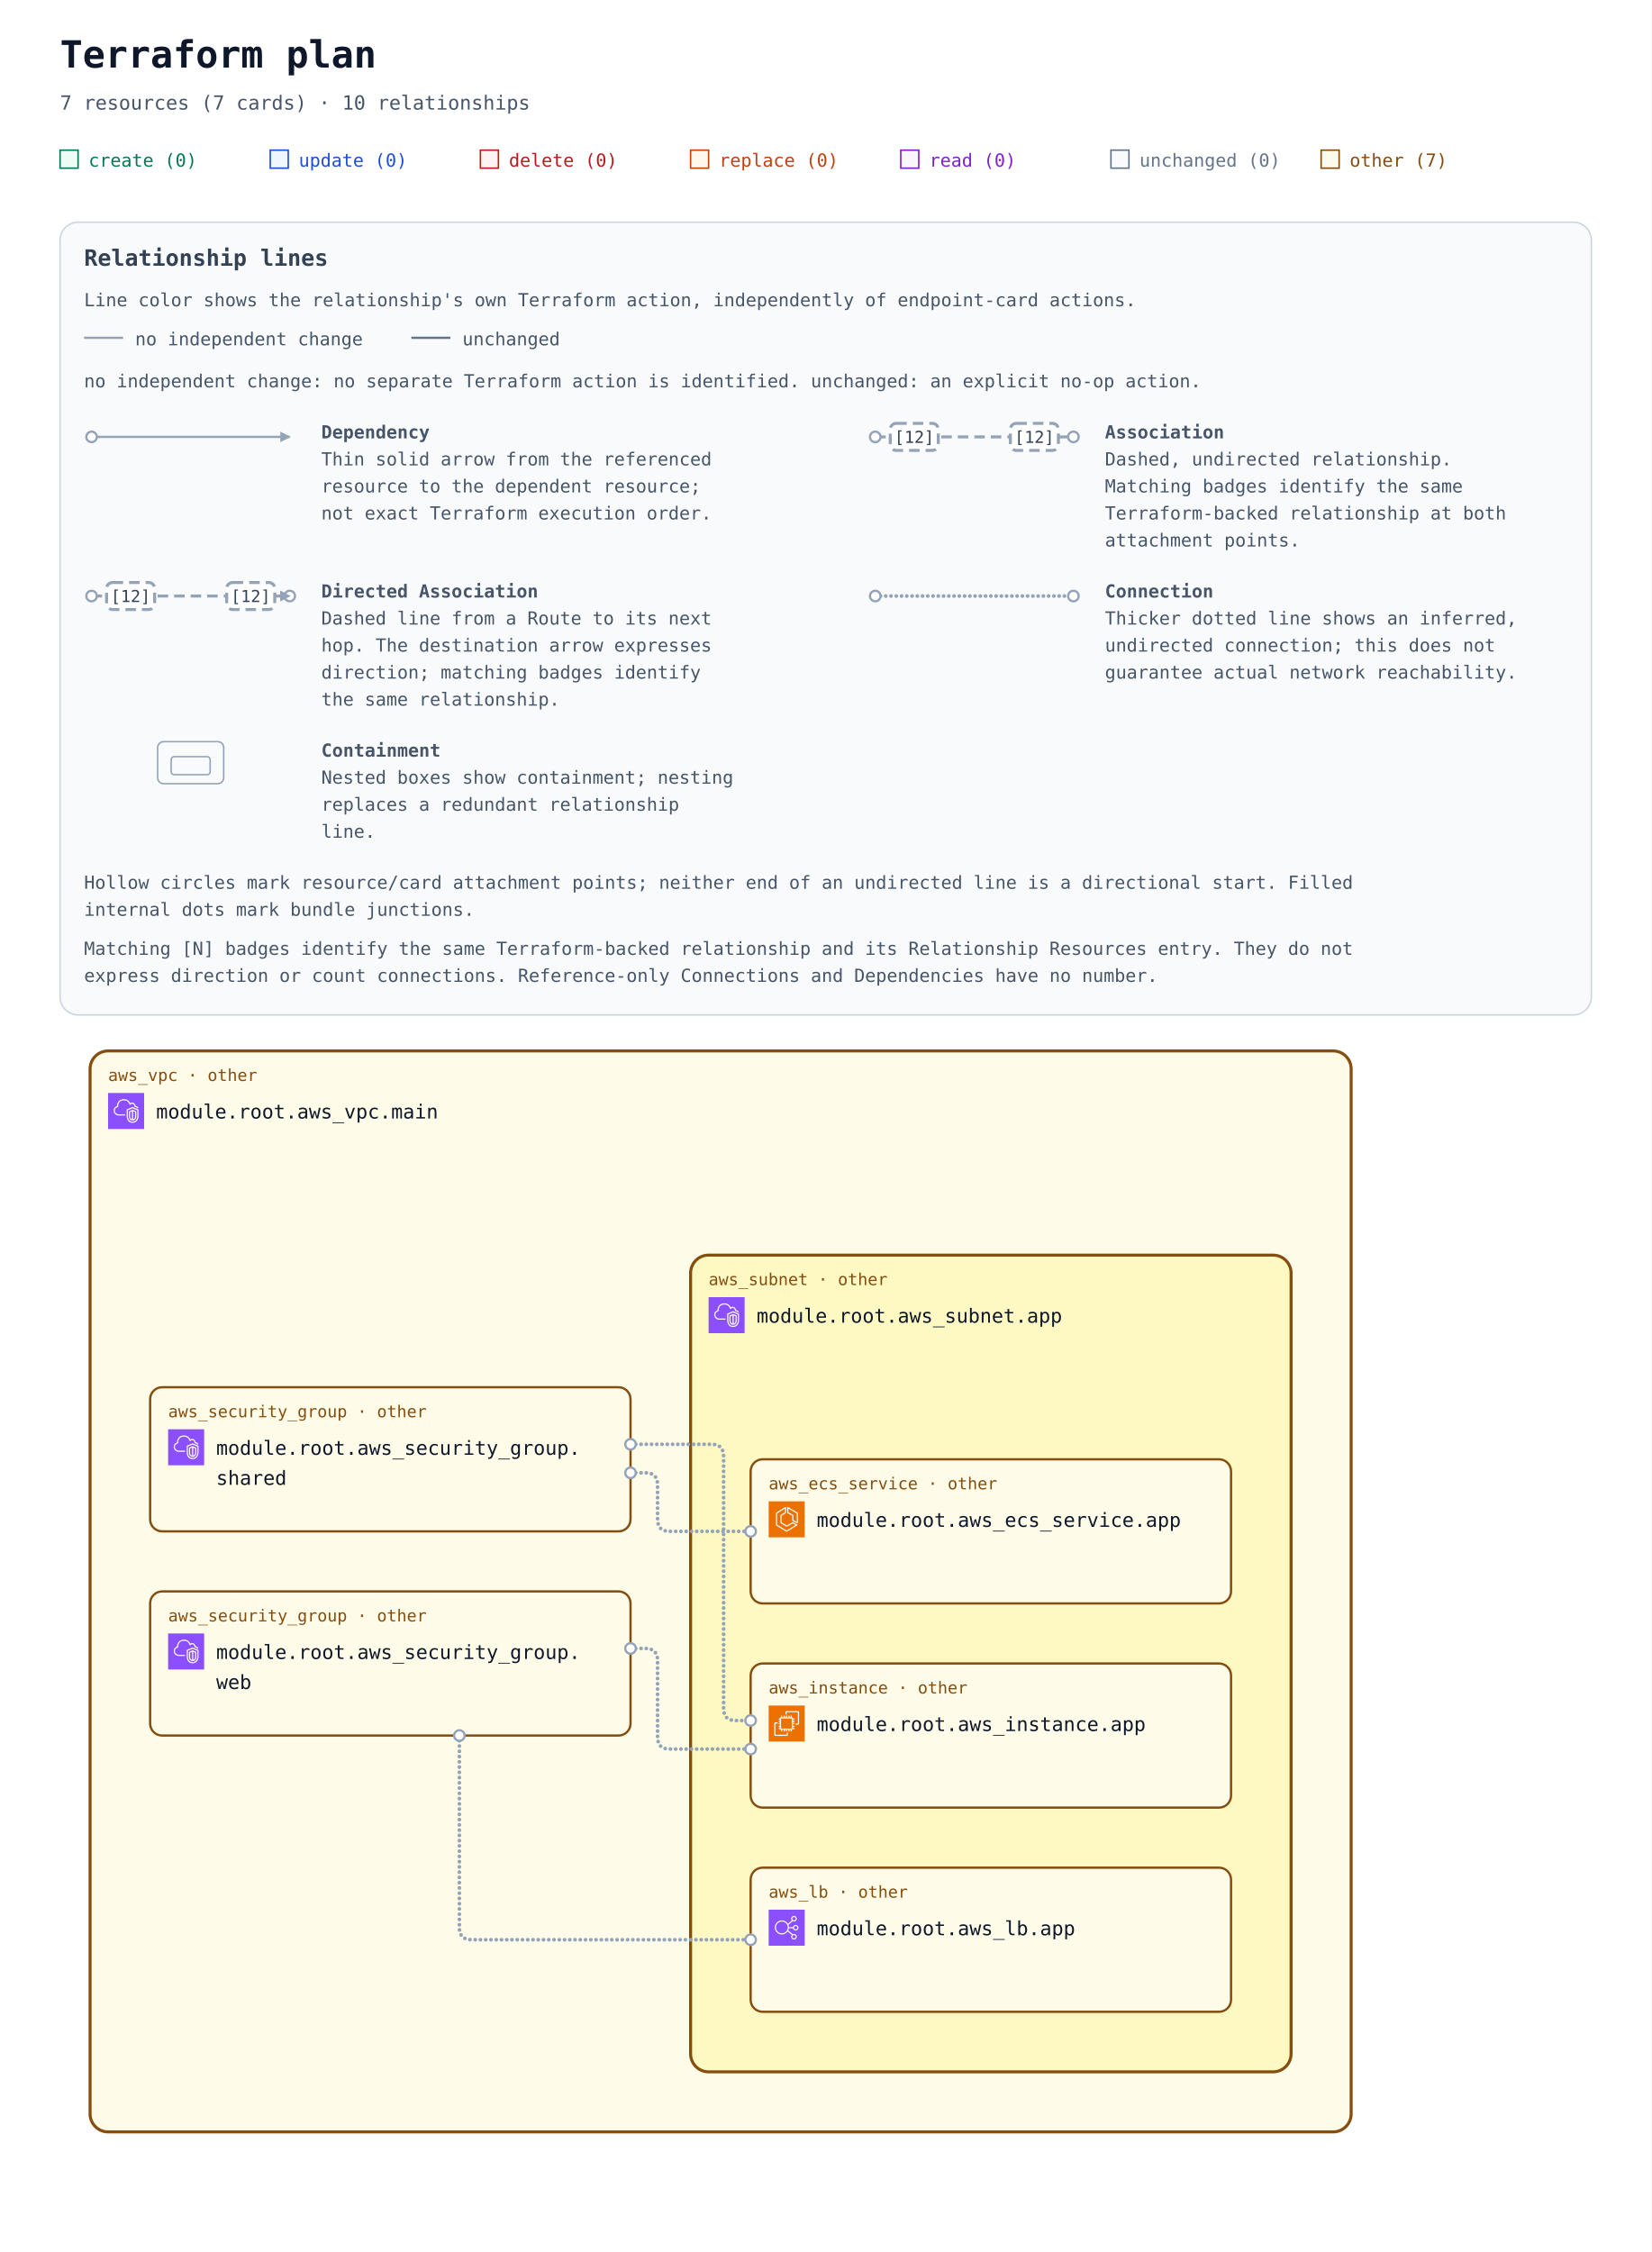
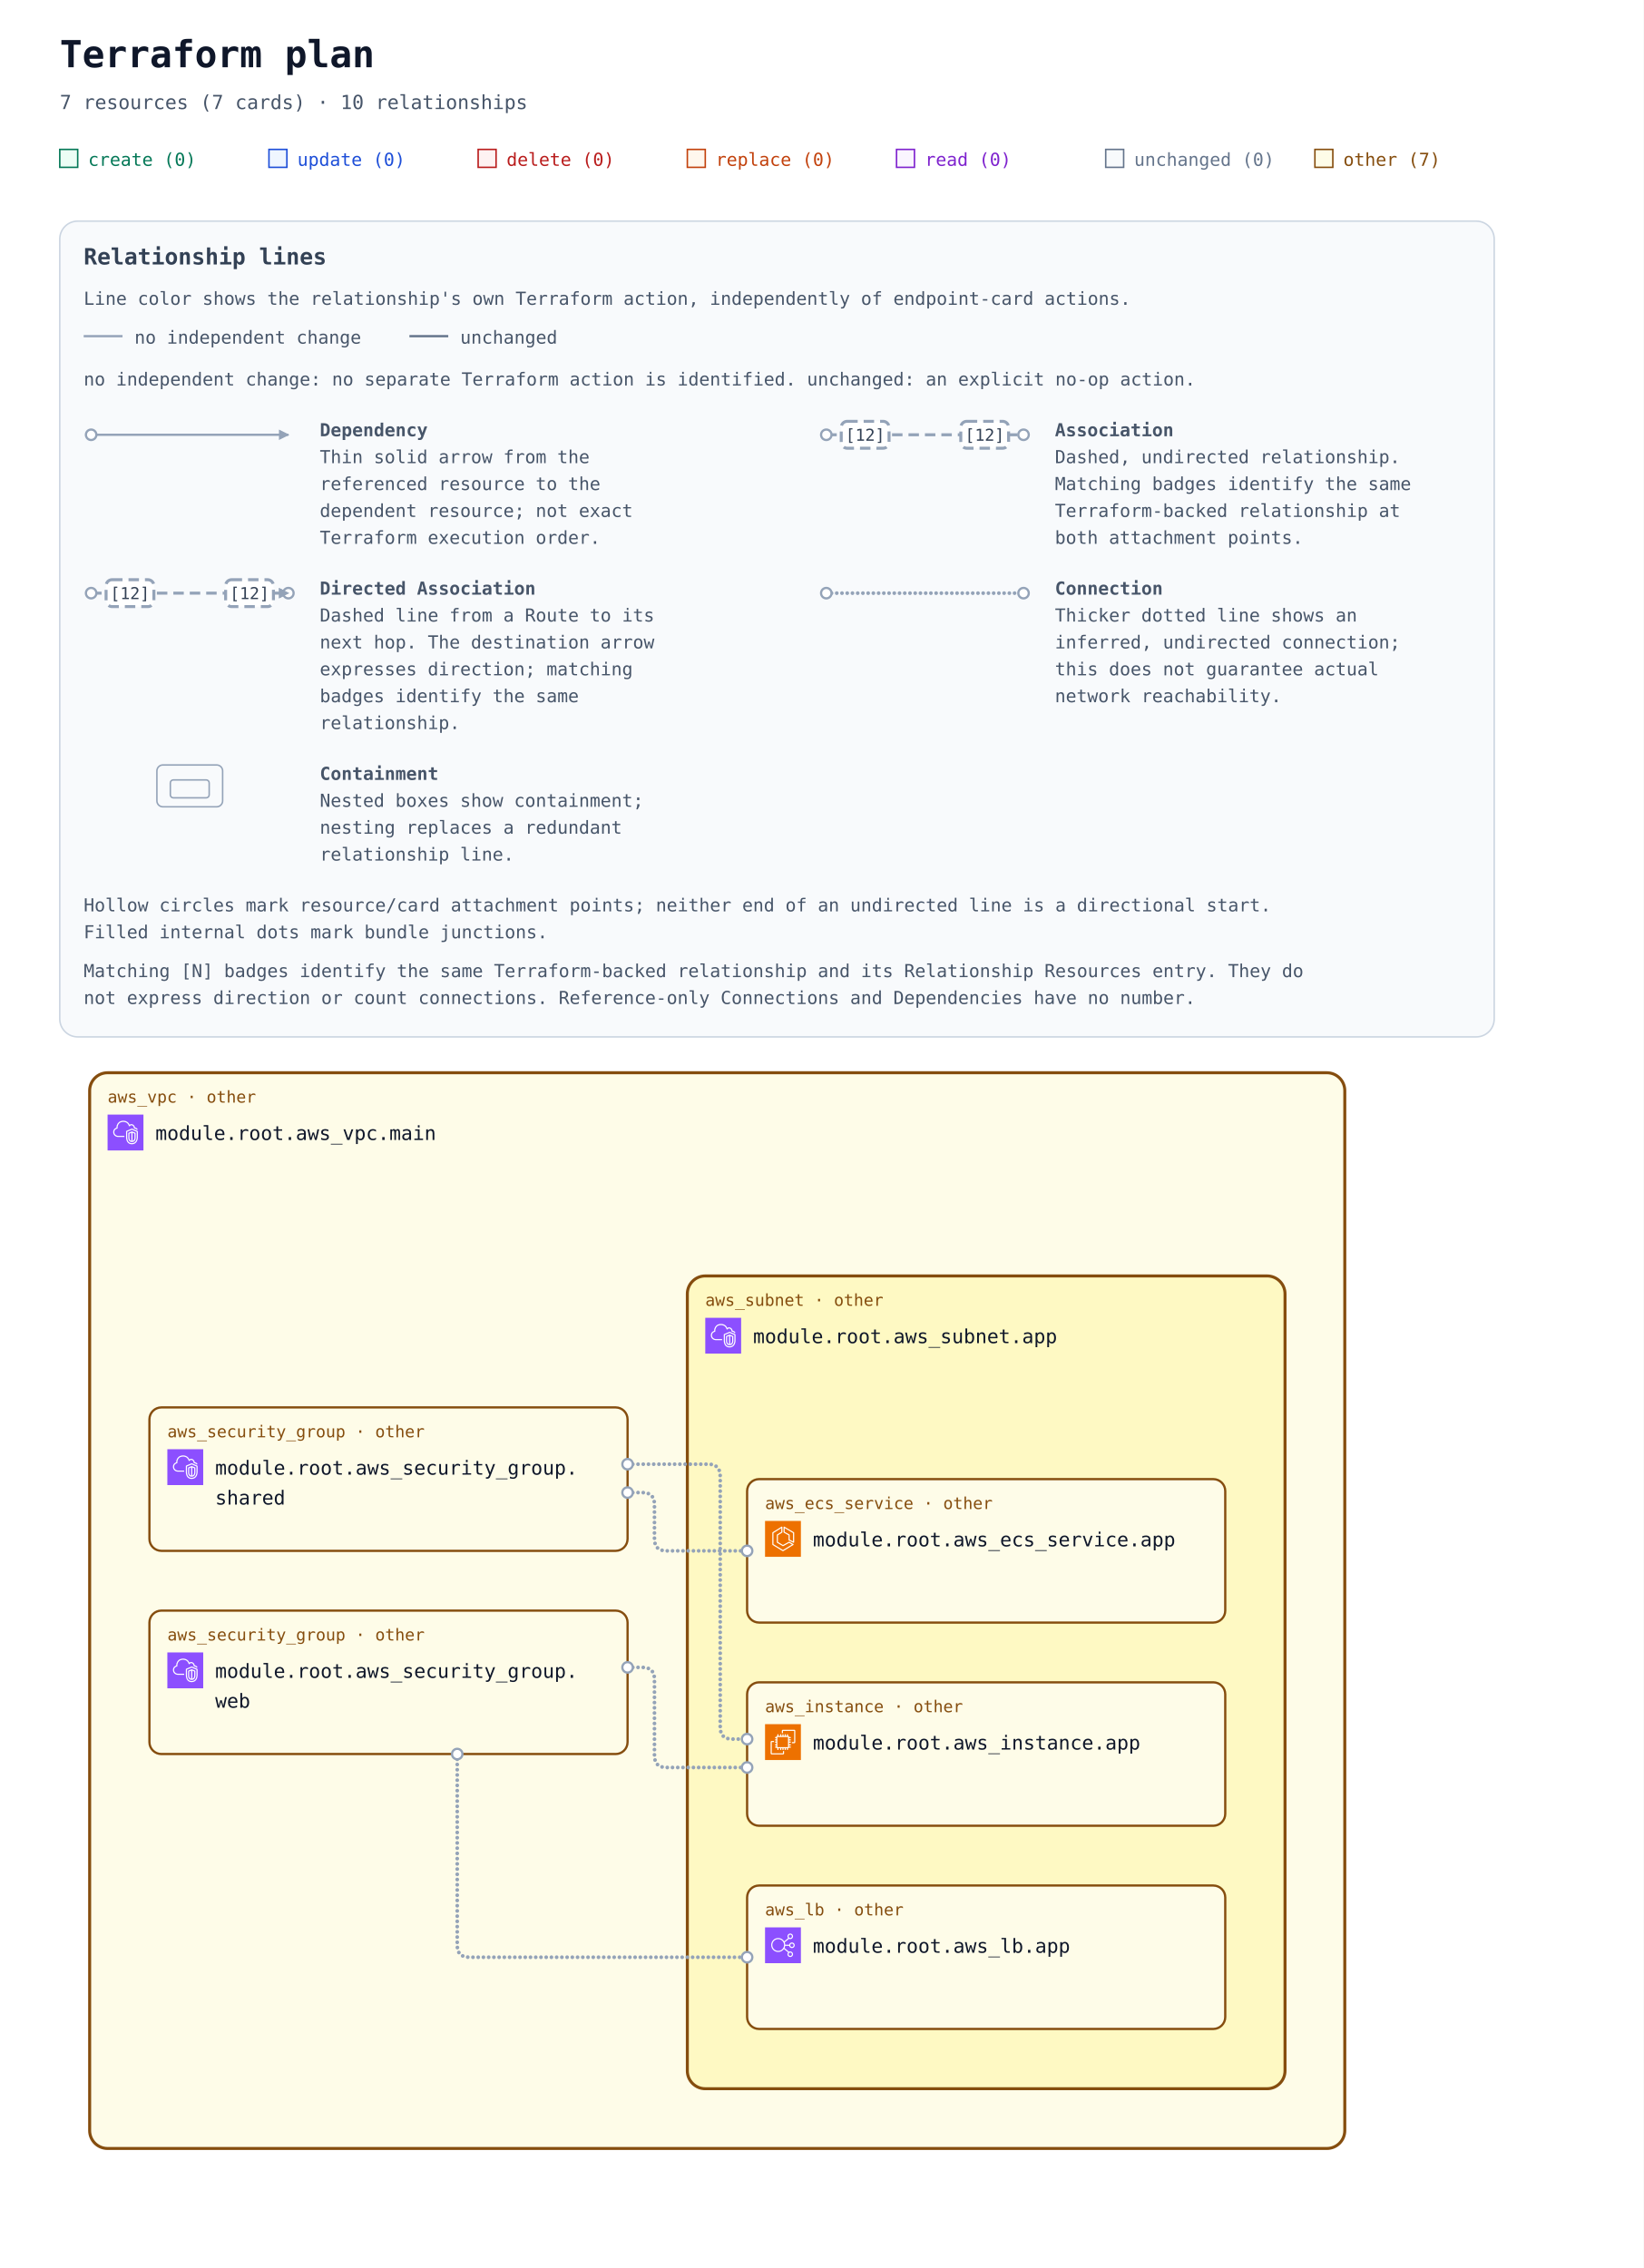
- <svg xmlns="http://www.w3.org/2000/svg" width="1100" height="1500" viewBox="0 0 1100 1500" role="img" aria-labelledby="title description">
+ <svg xmlns="http://www.w3.org/2000/svg" width="1100" height="1518" viewBox="0 0 1100 1518" role="img" aria-labelledby="title description">
  <defs>
    <marker id="arrow" viewBox="0 0 10 10" refX="9" refY="5" markerWidth="7" markerHeight="7" markerUnits="userSpaceOnUse" orient="auto-start-reverse">
      <path d="M 0 0 L 10 5 L 0 10 z" fill="#94a3b8" />
    </marker>
    <symbol id="planorama-icon-aws-ec2" viewBox="0 0 64 64">
      <g>
        <g id="planorama-icon-aws-ec2-local-49636f6e2d4172636869746563747572652f34382f417263685f416d617a6f6e2d4543325f3438" stroke="none" stroke-width="1" fill="none" fill-rule="evenodd">
          <g id="planorama-icon-aws-ec2-local-49636f6e2d4172636869746563747572652d42472f34382f436f6d70757465" fill="#ED7100">
            <rect id="planorama-icon-aws-ec2-local-52656374616e676c65" x="0" y="0" width="64" height="64" />
          </g>
          <path d="M22,41 L41,41 L41,23 L22,23 L22,41 Z M43,23 L46,23 L46,25 L43,25 L43,27 L46,27 L46,29 L43,29 L43,31 L46,31 L46,33 L43,33 L43,36 L46,36 L46,38 L43,38 L43,40 L46,40 L46,42 L42.863,42 C42.608,42.587 42.023,43 41.344,43 L41,43 L41,46 L39,46 L39,43 L37,43 L37,46 L35,46 L35,43 L33,43 L33,46 L31,46 L31,43 L29,43 L29,46 L27,46 L27,43 L24,43 L24,46 L22,46 L22,43 L21.656,43 C20.977,43 20.392,42.587 20.137,42 L18,42 L18,40 L20,40 L20,38 L18,38 L18,36 L20,36 L20,33 L18,33 L18,31 L20,31 L20,29 L18,29 L18,27 L20,27 L20,25 L18,25 L18,23 L20,23 L20,22.656 C20,21.743 20.743,21 21.656,21 L22,21 L22,18 L24,18 L24,21 L27,21 L27,18 L29,18 L29,21 L31,21 L31,18 L33,18 L33,21 L35,21 L35,18 L37,18 L37,21 L39,21 L39,18 L41,18 L41,21 L41.344,21 C42.257,21 43,21.743 43,22.656 L43,23 Z M32,52 L12,52 L12,32 L16,32 L16,30 L11.843,30 C10.826,30 10,30.827 10,31.843 L10,52.157 C10,53.173 10.826,54 11.843,54 L32.157,54 C33.174,54 34,53.173 34,52.157 L34,48 L32,48 L32,52 Z M54,11.843 L54,32.157 C54,33.173 53.174,34 52.157,34 L48,34 L48,32 L52,32 L52,12 L32,12 L32,16 L30,16 L30,11.843 C30,10.827 30.826,10 31.843,10 L52.157,10 C53.174,10 54,10.827 54,11.843 L54,11.843 Z" id="planorama-icon-aws-ec2-local-416d617a6f6e2d4543325f49636f6e5f34385f5371756964" fill="#FFFFFF" />
        </g>
      </g>
    </symbol>
    <symbol id="planorama-icon-aws-ecs" viewBox="0 0 64 64">
      <g>
        <g id="planorama-icon-aws-ecs-local-49636f6e2d4172636869746563747572652f34382f417263685f416d617a6f6e2d456c61737469632d436f6e7461696e65722d536572766963655f3438" stroke="none" stroke-width="1" fill="none" fill-rule="evenodd">
          <g id="planorama-icon-aws-ecs-local-49636f6e2d4172636869746563747572652d42472f34382f436f6d70757465" fill="#ED7100">
            <rect id="planorama-icon-aws-ecs-local-52656374616e676c65" x="0" y="0" width="64" height="64" />
          </g>
          <path d="M50,36.382 L44,33.382 L44,25 C44,24.637 43.803,24.302 43.485,24.126 L35,19.412 L35,12.75 L50,21.572 L50,36.382 Z M51.507,20.138 L34.507,10.139 C34.199,9.958 33.815,9.955 33.504,10.133 C33.192,10.311 33,10.642 33,11.001 L33,20 C33,20.363 33.197,20.698 33.515,20.874 L42,25.588 L42,34 C42,34.379 42.214,34.725 42.553,34.895 L50.553,38.895 C50.694,38.965 50.847,39 51,39 C51.183,39 51.365,38.95 51.525,38.851 C51.82,38.668 52,38.347 52,38 L52,21 C52,20.646 51.812,20.318 51.507,20.138 L51.507,20.138 Z M32,51.828 L15,41.439 L15,21.554 L29,12.805 L29,19.446 L21.47,24.152 C21.178,24.335 21,24.655 21,25 L21,38 C21,38.351 21.185,38.677 21.485,38.857 L31.485,44.857 C31.789,45.04 32.167,45.048 32.479,44.878 L42.988,39.146 L48.035,42.029 L32,51.828 Z M50.496,41.132 L43.496,37.132 C43.194,36.959 42.825,36.956 42.521,37.122 L32.023,42.848 L23,37.434 L23,25.554 L30.53,20.848 C30.822,20.665 31,20.345 31,20 L31,11.001 C31,10.637 30.803,10.303 30.484,10.126 C30.168,9.949 29.778,9.96 29.47,10.153 L13.47,20.152 C13.178,20.335 13,20.655 13,21 L13,42 C13,42.348 13.182,42.671 13.479,42.854 L31.479,53.854 C31.639,53.951 31.819,54 32,54 C32.181,54 32.361,53.951 32.521,53.854 L50.521,42.854 C50.823,42.669 51.005,42.339 51,41.985 C50.995,41.632 50.803,41.307 50.496,41.132 L50.496,41.132 Z" id="planorama-icon-aws-ecs-local-416d617a6f6e2d456c61737469632d436f6e7461696e65722d536572766963655f49636f6e5f34385f5371756964" fill="#FFFFFF" />
        </g>
      </g>
    </symbol>
    <symbol id="planorama-icon-aws-elb" viewBox="0 0 64 64">
      <g>
        <g id="planorama-icon-aws-elb-local-49636f6e2d4172636869746563747572652f34382f417263685f456c61737469632d4c6f61642d42616c616e63696e675f3438" stroke="none" stroke-width="1" fill="none" fill-rule="evenodd">
          <g id="planorama-icon-aws-elb-local-49636f6e2d4172636869746563747572652d42472f34382f4e6574776f726b696e672d436f6e74656e742d44656c6976657279" fill="#8C4FFF">
            <rect id="planorama-icon-aws-elb-local-52656374616e676c65" x="0" y="0" width="64" height="64" />
          </g>
          <path d="M23.5,42 C17.71,42 13,37.29 13,31.5 C13,25.71 17.71,21 23.5,21 C29.29,21 34,25.71 34,31.5 C34,37.29 29.29,42 23.5,42 M48,48 C48,49.654 46.654,51 45,51 C43.346,51 42,49.654 42,48 C42,46.346 43.346,45 45,45 C46.654,45 48,46.346 48,48 M45,13 C46.654,13 48,14.346 48,16 C48,17.654 46.654,19 45,19 C43.346,19 42,17.654 42,16 C42,14.346 43.346,13 45,13 M48,29 C49.654,29 51,30.346 51,32 C51,33.654 49.654,35 48,35 C46.346,35 45,33.654 45,32 C45,30.346 46.346,29 48,29 M35.901,33 L43.102,33 C43.565,35.279 45.586,37 48,37 C50.757,37 53,34.757 53,32 C53,29.243 50.757,27 48,27 C45.586,27 43.565,28.721 43.102,31 L35.975,31 C35.916,29.541 35.614,28.146 35.096,26.856 L42.799,20.467 C43.466,20.797 44.206,21 45,21 C47.757,21 50,18.757 50,16 C50,13.243 47.757,11 45,11 C42.243,11 40,13.243 40,16 C40,17.224 40.459,18.331 41.191,19.201 L34.172,25.024 C31.977,21.42 28.021,19 23.5,19 C16.607,19 11,24.607 11,31.5 C11,38.393 16.607,44 23.5,44 C27.743,44 31.493,41.871 33.754,38.629 L41.191,44.799 C40.459,45.669 40,46.776 40,48 C40,50.757 42.243,53 45,53 C47.757,53 50,50.757 50,48 C50,45.243 47.757,43 45,43 C44.206,43 43.466,43.203 42.799,43.533 L34.77,36.873 C35.344,35.673 35.736,34.373 35.901,33" id="planorama-icon-aws-elb-local-456c61737469632d4c6f61642d42616c616e63696e675f49636f6e5f34385f5371756964" fill="#FFFFFF" />
        </g>
      </g>
    </symbol>
    <symbol id="planorama-icon-aws-vpc" viewBox="0 0 64 64">
      <g>
        <g id="planorama-icon-aws-vpc-local-49636f6e2d4172636869746563747572652f34382f417263685f416d617a6f6e2d5669727475616c2d507269766174652d436c6f75645f3438" stroke="none" stroke-width="1" fill="none" fill-rule="evenodd">
          <g id="planorama-icon-aws-vpc-local-49636f6e2d4172636869746563747572652d42472f34382f4e6574776f726b696e672d436f6e74656e742d44656c6976657279" fill="#8C4FFF">
            <rect id="planorama-icon-aws-vpc-local-52656374616e676c65" x="0" y="0" width="64" height="64" />
          </g>
          <path d="M48,33.977 L44.499,32.508 L44.499,46.878 C47.906,46.147 47.998,42.181 48,41.995 L48,33.977 Z M42.499,46.923 L42.499,32.508 L39,33.977 L39,42.004 C39.008,42.466 39.183,46.339 42.499,46.923 L42.499,46.923 Z M43.112,30.082 C43.358,29.977 43.638,29.978 43.886,30.081 L49.387,32.39 C49.759,32.546 50,32.909 50,33.312 L50,42.004 C49.978,44.431 48.562,49.004 43.37,49.004 C38.393,49.004 37.026,44.432 37,42.015 L37,33.312 C37,32.909 37.241,32.546 37.613,32.39 L43.112,30.082 Z M52,30.792 L43.492,27.092 L35,30.668 L35,41.025 C34.999,41.09 34.963,46.009 37.807,48.894 C39.187,50.294 41.059,51.004 43.37,51.004 C51.808,51.004 51.996,41.425 52,41.018 L52,30.792 Z M54,30.136 L54,41.025 C53.973,45.173 51.716,53.004 43.37,53.004 C40.498,53.004 38.145,52.09 36.373,50.288 C32.941,46.797 32.996,41.243 33,41.008 L33,30.004 C33,29.602 33.241,29.238 33.612,29.082 L43.111,25.082 C43.363,24.976 43.647,24.978 43.897,25.087 L53.398,29.219 C53.764,29.378 54,29.738 54,30.136 L54,30.136 Z M19,38.004 L30,38.004 L30,40.004 L19,40.004 C14.216,40.004 10.271,36.483 10.02,31.988 C10.002,31.813 10,31.599 10,31.385 C10,26.086 13.654,24.038 15.919,23.278 C15.902,23.063 15.891,22.843 15.891,22.626 C15.891,18.039 18.658,13.701 22.621,12.079 C27.58,10.049 33.235,10.937 36.695,14.285 C37.718,15.282 38.604,16.596 39.343,18.206 C40.299,17.422 41.392,17.004 42.523,17.004 C45.234,17.004 48.281,19.296 48.9,23.062 C51.069,23.344 52.936,24.639 53.896,26.582 L52.104,27.469 C51.34,25.925 49.806,25.004 48,25.004 C47.471,25.004 47.033,24.591 47.002,24.063 C46.807,20.762 44.275,19.004 42.523,19.004 C41.55,19.004 40.582,19.574 39.797,20.608 C39.575,20.899 39.215,21.048 38.852,20.993 C38.49,20.938 38.187,20.691 38.062,20.348 C37.327,18.346 36.398,16.789 35.302,15.72 C32.406,12.917 27.615,12.196 23.379,13.93 C19.775,15.405 17.891,19.421 17.891,22.626 C17.891,23.026 17.947,23.503 17.993,23.886 C18.053,24.386 17.73,24.853 17.24,24.975 C15.283,25.459 12,26.937 12,31.385 C12,31.535 11.998,31.685 12.013,31.836 C12.209,35.312 15.276,38.004 19,38.004 L19,38.004 Z" id="planorama-icon-aws-vpc-local-416d617a6f6e2d5669727475616c2d507269766174652d436c6f75645f49636f6e5f34385f5371756964" fill="#FFFFFF" />
        </g>
      </g>
    </symbol>
  </defs>
  <rect width="100%" height="100%" fill="#ffffff" />
  <g font-family="ui-monospace, SFMono-Regular, Consolas, monospace">
    <text x="40" y="45" font-size="25" font-weight="700" fill="#0f172a">Terraform plan</text>
    <text x="40" y="73" font-size="13" fill="#475569">7 resources (7 cards) · 10 relationships</text>
    <rect x="40" y="100" width="12" height="12" fill="#ecfdf5" stroke="#047857" />
    <text x="59" y="111" font-size="12" fill="#047857">create (0)</text>
    <rect x="180" y="100" width="12" height="12" fill="#eff6ff" stroke="#1d4ed8" />
    <text x="199" y="111" font-size="12" fill="#1d4ed8">update (0)</text>
    <rect x="320" y="100" width="12" height="12" fill="#fef2f2" stroke="#b91c1c" />
    <text x="339" y="111" font-size="12" fill="#b91c1c">delete (0)</text>
    <rect x="460" y="100" width="12" height="12" fill="#fff7ed" stroke="#c2410c" />
    <text x="479" y="111" font-size="12" fill="#c2410c">replace (0)</text>
    <rect x="600" y="100" width="12" height="12" fill="#faf5ff" stroke="#7e22ce" />
    <text x="619" y="111" font-size="12" fill="#7e22ce">read (0)</text>
    <rect x="740" y="100" width="12" height="12" fill="#f8fafc" stroke="#64748b" />
    <text x="759" y="111" font-size="12" fill="#64748b">unchanged (0)</text>
    <rect x="880" y="100" width="12" height="12" fill="#fefce8" stroke="#854d0e" />
    <text x="899" y="111" font-size="12" fill="#854d0e">other (7)</text>
    <g id="relationship-legend" font-size="12" fill="#475569" transform="translate(40 148)">
-       <rect width="1020" height="528" rx="12" fill="#f8fafc" stroke="#cbd5e1" />
+       <rect width="960" height="546" rx="12" fill="#f8fafc" stroke="#cbd5e1" />
      <text x="16" y="29" font-size="15" font-weight="700" fill="#334155">Relationship lines</text>
      <text x="16" y="56">Line color shows the relationship's own Terraform action, independently of endpoint-card actions.</text>
      <path data-legend-action="none" d="M 16 77 H 42" fill="none" stroke="#94a3b8" stroke-width="1.5" />
      <text x="50" y="82">no independent change</text>
      <path data-legend-action="unchanged" d="M 234 77 H 260" fill="none" stroke="#64748b" stroke-width="1.5" />
      <text x="268" y="82">unchanged</text>
      <text x="16" y="110">no independent change: no separate Terraform action is identified. unchanged: an explicit no-op action.</text>
      <g data-legend-entry="dependency" transform="translate(0 132)">
        <g data-legend-sample="dependency">
          <path data-legend-kind="dependency" data-directionality="directed" d="M 21 11 H 153" fill="none" stroke="#94a3b8" stroke-width="1.5" marker-end="url(#arrow)" />
          <circle data-legend-endpoint="source" cx="21" cy="11" r="3.5" fill="#ffffff" stroke="#94a3b8" stroke-width="1.5" />
        </g>
        <text x="174" y="12" font-weight="700">Dependency</text>
-         <text x="174" y="30">Thin solid arrow from the referenced</text>
-         <text x="174" y="48">resource to the dependent resource;</text>
-         <text x="174" y="66">not exact Terraform execution order.</text>
-       </g>
-       <g data-legend-entry="association" transform="translate(522 132)">
+         <text x="174" y="30">Thin solid arrow from the</text>
+         <text x="174" y="48">referenced resource to the</text>
+         <text x="174" y="66">dependent resource; not exact</text>
+         <text x="174" y="84">Terraform execution order.</text>
+       </g>
+       <g data-legend-entry="association" transform="translate(492 132)">
        <g data-legend-sample="association">
          <path data-legend-kind="association" data-directionality="undirected" d="M 21 11 H 153" fill="none" stroke="#94a3b8" stroke-width="2" stroke-dasharray="7 4" />
          <circle data-legend-endpoint="source" cx="21" cy="11" r="3.5" fill="#ffffff" stroke="#94a3b8" stroke-width="1.5" />
          <circle data-legend-endpoint="target" cx="153" cy="11" r="3.5" fill="#ffffff" stroke="#94a3b8" stroke-width="1.5" />
          <g data-legend-badge="source">
            <rect x="31" y="2" width="32" height="18" rx="4" fill="#ffffff" stroke="#94a3b8" stroke-width="2" stroke-dasharray="7 4" />
            <text x="47" y="15" text-anchor="middle" font-size="11" fill="#334155">[12]</text>
          </g>
          <g data-legend-badge="target">
            <rect x="111" y="2" width="32" height="18" rx="4" fill="#ffffff" stroke="#94a3b8" stroke-width="2" stroke-dasharray="7 4" />
            <text x="127" y="15" text-anchor="middle" font-size="11" fill="#334155">[12]</text>
          </g>
        </g>
        <text x="174" y="12" font-weight="700">Association</text>
        <text x="174" y="30">Dashed, undirected relationship.</text>
        <text x="174" y="48">Matching badges identify the same</text>
-         <text x="174" y="66">Terraform-backed relationship at both</text>
-         <text x="174" y="84">attachment points.</text>
+         <text x="174" y="66">Terraform-backed relationship at</text>
+         <text x="174" y="84">both attachment points.</text>
      </g>
      <g data-legend-entry="directed-association" transform="translate(0 238)">
        <g data-legend-sample="directed-association">
          <path data-legend-kind="directed-association" data-directionality="directed" d="M 21 11 H 153" fill="none" stroke="#94a3b8" stroke-width="2" stroke-dasharray="7 4" marker-end="url(#arrow)" />
          <circle data-legend-endpoint="source" cx="21" cy="11" r="3.5" fill="#ffffff" stroke="#94a3b8" stroke-width="1.5" />
          <circle data-legend-endpoint="target" cx="153" cy="11" r="3.5" fill="#ffffff" stroke="#94a3b8" stroke-width="1.5" />
          <path data-legend-arrow="true" d="M 146.7 7.5 L 153.7 11 L 146.7 14.5 Z" fill="#94a3b8" />
          <g data-legend-badge="source">
            <rect x="31" y="2" width="32" height="18" rx="4" fill="#ffffff" stroke="#94a3b8" stroke-width="2" stroke-dasharray="7 4" />
            <text x="47" y="15" text-anchor="middle" font-size="11" fill="#334155">[12]</text>
          </g>
          <g data-legend-badge="target">
            <rect x="111" y="2" width="32" height="18" rx="4" fill="#ffffff" stroke="#94a3b8" stroke-width="2" stroke-dasharray="7 4" />
            <text x="127" y="15" text-anchor="middle" font-size="11" fill="#334155">[12]</text>
          </g>
        </g>
        <text x="174" y="12" font-weight="700">Directed Association</text>
-         <text x="174" y="30">Dashed line from a Route to its next</text>
-         <text x="174" y="48">hop. The destination arrow expresses</text>
-         <text x="174" y="66">direction; matching badges identify</text>
-         <text x="174" y="84">the same relationship.</text>
-       </g>
-       <g data-legend-entry="connection" transform="translate(522 238)">
+         <text x="174" y="30">Dashed line from a Route to its</text>
+         <text x="174" y="48">next hop. The destination arrow</text>
+         <text x="174" y="66">expresses direction; matching</text>
+         <text x="174" y="84">badges identify the same</text>
+         <text x="174" y="102">relationship.</text>
+       </g>
+       <g data-legend-entry="connection" transform="translate(492 238)">
        <g data-legend-sample="connection">
          <path data-legend-kind="connection" data-directionality="undirected" d="M 21 11 H 153" fill="none" stroke="#94a3b8" stroke-width="2.5" stroke-dasharray="0 3.5" stroke-linecap="round" />
          <circle data-legend-endpoint="source" cx="21" cy="11" r="3.5" fill="#ffffff" stroke="#94a3b8" stroke-width="1.5" />
          <circle data-legend-endpoint="target" cx="153" cy="11" r="3.5" fill="#ffffff" stroke="#94a3b8" stroke-width="1.5" />
        </g>
        <text x="174" y="12" font-weight="700">Connection</text>
-         <text x="174" y="30">Thicker dotted line shows an inferred,</text>
-         <text x="174" y="48">undirected connection; this does not</text>
-         <text x="174" y="66">guarantee actual network reachability.</text>
-       </g>
-       <g data-legend-entry="containment" transform="translate(0 344)">
+         <text x="174" y="30">Thicker dotted line shows an</text>
+         <text x="174" y="48">inferred, undirected connection;</text>
+         <text x="174" y="66">this does not guarantee actual</text>
+         <text x="174" y="84">network reachability.</text>
+       </g>
+       <g data-legend-entry="containment" transform="translate(0 362)">
        <g data-legend-sample="containment">
          <g data-legend-kind="containment" fill="none" stroke="#94a3b8">
            <rect x="65" y="2" width="44" height="28" rx="4" />
            <rect x="74" y="12" width="26" height="12" rx="2" />
          </g>
        </g>
        <text x="174" y="12" font-weight="700">Containment</text>
-         <text x="174" y="30">Nested boxes show containment; nesting</text>
-         <text x="174" y="48">replaces a redundant relationship</text>
-         <text x="174" y="66">line.</text>
-       </g>
-       <text x="16" y="444">Hollow circles mark resource/card attachment points; neither end of an undirected line is a directional start. Filled</text>
-       <text x="16" y="462">internal dots mark bundle junctions.</text>
-       <text x="16" y="488">Matching [N] badges identify the same Terraform-backed relationship and its Relationship Resources entry. They do not</text>
-       <text x="16" y="506">express direction or count connections. Reference-only Connections and Dependencies have no number.</text>
+         <text x="174" y="30">Nested boxes show containment;</text>
+         <text x="174" y="48">nesting replaces a redundant</text>
+         <text x="174" y="66">relationship line.</text>
+       </g>
+       <text x="16" y="462">Hollow circles mark resource/card attachment points; neither end of an undirected line is a directional start.</text>
+       <text x="16" y="480">Filled internal dots mark bundle junctions.</text>
+       <text x="16" y="506">Matching [N] badges identify the same Terraform-backed relationship and its Relationship Resources entry. They do</text>
+       <text x="16" y="524">not express direction or count connections. Reference-only Connections and Dependencies have no number.</text>
    </g>
-     <g transform="translate(0 540)">
+     <g transform="translate(0 558)">
      <g data-architecture="true" transform="translate(0 0)">
        <g data-container="resource-6177735f7670632e6d61696e-current">
          <rect x="60" y="160" width="840" height="720" rx="12" fill="#fefce8" stroke="#854d0e" stroke-width="2" data-mode="managed" />
        </g>
        <g data-container="resource-6177735f7375626e65742e617070-current">
          <rect x="460" y="296" width="400" height="544" rx="12" fill="#fef9c3" stroke="#854d0e" stroke-width="2" data-mode="managed" />
        </g>
        <path d="M 420 441 L 430 441 Q 438 441 438 449 L 438 472 Q 438 480 446 480 L 500 480 " data-edge-kind="connection" data-directionality="undirected" data-source="resource-6177735f73656375726974795f67726f75702e736861726564-current" data-target="resource-6177735f6563735f736572766963652e617070-current" fill="none" stroke="#94a3b8" stroke-width="2.5" stroke-dasharray="0 3.5" stroke-linecap="round" stroke-linejoin="round" />
        <path d="M 420 422 L 474 422 Q 482 422 482 430 L 482 598 Q 482 606 490 606 L 500 606 " data-edge-kind="connection" data-directionality="undirected" data-source="resource-6177735f73656375726974795f67726f75702e736861726564-current" data-target="resource-6177735f696e7374616e63652e617070-current" fill="none" stroke="#94a3b8" stroke-width="2.5" stroke-dasharray="0 3.5" stroke-linecap="round" stroke-linejoin="round" />
        <path d="M 420 558 L 430 558 Q 438 558 438 566 L 438 617 Q 438 625 446 625 L 500 625 " data-edge-kind="connection" data-directionality="undirected" data-source="resource-6177735f73656375726974795f67726f75702e776562-current" data-target="resource-6177735f696e7374616e63652e617070-current" fill="none" stroke="#94a3b8" stroke-width="2.5" stroke-dasharray="0 3.5" stroke-linecap="round" stroke-linejoin="round" />
        <path d="M 306 616 L 306 744 Q 306 752 314 752 L 500 752 " data-edge-kind="connection" data-directionality="undirected" data-source="resource-6177735f73656375726974795f67726f75702e776562-current" data-target="resource-6177735f6c622e617070-current" fill="none" stroke="#94a3b8" stroke-width="2.5" stroke-dasharray="0 3.5" stroke-linecap="round" stroke-linejoin="round" />
        <g data-edge-kind="containment" data-source="resource-6177735f7375626e65742e617070-current" data-target="resource-6177735f6563735f736572766963652e617070-current" />
        <g data-edge-kind="containment" data-source="resource-6177735f7375626e65742e617070-current" data-target="resource-6177735f696e7374616e63652e617070-current" />
        <g data-edge-kind="containment" data-source="resource-6177735f7375626e65742e617070-current" data-target="resource-6177735f6c622e617070-current" />
        <g data-edge-kind="containment" data-source="resource-6177735f7670632e6d61696e-current" data-target="resource-6177735f73656375726974795f67726f75702e736861726564-current" />
        <g data-edge-kind="containment" data-source="resource-6177735f7670632e6d61696e-current" data-target="resource-6177735f73656375726974795f67726f75702e776562-current" />
        <g data-edge-kind="containment" data-source="resource-6177735f7670632e6d61696e-current" data-target="resource-6177735f7375626e65742e617070-current" />
        <g id="resource-6177735f6563735f736572766963652e617070-current" data-architecture-id="terraform:6177735f6563735f736572766963652e617070-current" data-qualified-address="module.root.aws_ecs_service.app" data-terraform-address="aws_ecs_service.app">
          <rect x="500" y="432" width="320" height="96" rx="8" fill="#fefce8" stroke="#854d0e" stroke-width="1.5" data-mode="managed" />
          <text x="512" y="452" font-size="11" fill="#854d0e">aws_ecs_service · other</text>
          <use href="#planorama-icon-aws-ecs" x="512" y="460" width="24" height="24" aria-hidden="true" />
          <text x="544" y="477" font-size="13" fill="#0f172a" xml:space="preserve">module.root.aws_ecs_service.app</text>
          <text x="512" y="516" font-size="10" fill="#64748b" data-role="controller" />
        </g>
        <g id="resource-6177735f696e7374616e63652e617070-current" data-architecture-id="terraform:6177735f696e7374616e63652e617070-current" data-qualified-address="module.root.aws_instance.app" data-terraform-address="aws_instance.app">
          <rect x="500" y="568" width="320" height="96" rx="8" fill="#fefce8" stroke="#854d0e" stroke-width="1.5" data-mode="managed" />
          <text x="512" y="588" font-size="11" fill="#854d0e">aws_instance · other</text>
          <use href="#planorama-icon-aws-ec2" x="512" y="596" width="24" height="24" aria-hidden="true" />
          <text x="544" y="613" font-size="13" fill="#0f172a" xml:space="preserve">module.root.aws_instance.app</text>
          <text x="512" y="652" font-size="10" fill="#64748b" />
        </g>
        <g id="resource-6177735f6c622e617070-current" data-architecture-id="terraform:6177735f6c622e617070-current" data-qualified-address="module.root.aws_lb.app" data-terraform-address="aws_lb.app">
          <rect x="500" y="704" width="320" height="96" rx="8" fill="#fefce8" stroke="#854d0e" stroke-width="1.5" data-mode="managed" />
          <text x="512" y="724" font-size="11" fill="#854d0e">aws_lb · other</text>
          <use href="#planorama-icon-aws-elb" x="512" y="732" width="24" height="24" aria-hidden="true" />
          <text x="544" y="749" font-size="13" fill="#0f172a" xml:space="preserve">module.root.aws_lb.app</text>
          <text x="512" y="788" font-size="10" fill="#64748b" />
        </g>
        <g id="resource-6177735f73656375726974795f67726f75702e736861726564-current" data-architecture-id="terraform:6177735f73656375726974795f67726f75702e736861726564-current" data-qualified-address="module.root.aws_security_group.shared" data-terraform-address="aws_security_group.shared">
          <rect x="100" y="384" width="320" height="96" rx="8" fill="#fefce8" stroke="#854d0e" stroke-width="1.5" data-mode="managed" />
          <text x="112" y="404" font-size="11" fill="#854d0e">aws_security_group · other</text>
          <use href="#planorama-icon-aws-vpc" x="112" y="412" width="24" height="24" aria-hidden="true" />
          <text x="144" y="429" font-size="13" fill="#0f172a" xml:space="preserve">module.root.aws_security_group.</text>
          <text x="144" y="449" font-size="13" fill="#0f172a" xml:space="preserve">shared</text>
          <text x="112" y="468" font-size="10" fill="#64748b" data-role="policy" />
        </g>
        <g id="resource-6177735f73656375726974795f67726f75702e776562-current" data-architecture-id="terraform:6177735f73656375726974795f67726f75702e776562-current" data-qualified-address="module.root.aws_security_group.web" data-terraform-address="aws_security_group.web">
          <rect x="100" y="520" width="320" height="96" rx="8" fill="#fefce8" stroke="#854d0e" stroke-width="1.5" data-mode="managed" />
          <text x="112" y="540" font-size="11" fill="#854d0e">aws_security_group · other</text>
          <use href="#planorama-icon-aws-vpc" x="112" y="548" width="24" height="24" aria-hidden="true" />
          <text x="144" y="565" font-size="13" fill="#0f172a" xml:space="preserve">module.root.aws_security_group.</text>
          <text x="144" y="585" font-size="13" fill="#0f172a" xml:space="preserve">web</text>
          <text x="112" y="604" font-size="10" fill="#64748b" data-role="policy" />
        </g>
        <g id="resource-6177735f7375626e65742e617070-current" data-architecture-id="terraform:6177735f7375626e65742e617070-current" data-qualified-address="module.root.aws_subnet.app" data-terraform-address="aws_subnet.app">
          <text x="472" y="316" font-size="11" fill="#854d0e">aws_subnet · other</text>
          <use href="#planorama-icon-aws-vpc" x="472" y="324" width="24" height="24" aria-hidden="true" />
          <text x="504" y="341" font-size="13" fill="#0f172a" xml:space="preserve">module.root.aws_subnet.app</text>
          <text x="472" y="380" font-size="10" fill="#64748b" />
        </g>
        <g id="resource-6177735f7670632e6d61696e-current" data-architecture-id="terraform:6177735f7670632e6d61696e-current" data-qualified-address="module.root.aws_vpc.main" data-terraform-address="aws_vpc.main">
          <text x="72" y="180" font-size="11" fill="#854d0e">aws_vpc · other</text>
          <use href="#planorama-icon-aws-vpc" x="72" y="188" width="24" height="24" aria-hidden="true" />
          <text x="104" y="205" font-size="13" fill="#0f172a" xml:space="preserve">module.root.aws_vpc.main</text>
          <text x="72" y="244" font-size="10" fill="#64748b" />
        </g>
        <g data-endpoints="true" data-source="resource-6177735f73656375726974795f67726f75702e736861726564-current" data-target="resource-6177735f6563735f736572766963652e617070-current" aria-hidden="true">
          <circle data-endpoint="source" cx="420" cy="441" r="3.5" fill="#ffffff" stroke="#94a3b8" stroke-width="1.5" />
          <circle data-endpoint="target" cx="500" cy="480" r="3.5" fill="#ffffff" stroke="#94a3b8" stroke-width="1.5" />
        </g>
        <g data-endpoints="true" data-source="resource-6177735f73656375726974795f67726f75702e736861726564-current" data-target="resource-6177735f696e7374616e63652e617070-current" aria-hidden="true">
          <circle data-endpoint="source" cx="420" cy="422" r="3.5" fill="#ffffff" stroke="#94a3b8" stroke-width="1.5" />
          <circle data-endpoint="target" cx="500" cy="606" r="3.5" fill="#ffffff" stroke="#94a3b8" stroke-width="1.5" />
        </g>
        <g data-endpoints="true" data-source="resource-6177735f73656375726974795f67726f75702e776562-current" data-target="resource-6177735f696e7374616e63652e617070-current" aria-hidden="true">
          <circle data-endpoint="source" cx="420" cy="558" r="3.5" fill="#ffffff" stroke="#94a3b8" stroke-width="1.5" />
          <circle data-endpoint="target" cx="500" cy="625" r="3.5" fill="#ffffff" stroke="#94a3b8" stroke-width="1.5" />
        </g>
        <g data-endpoints="true" data-source="resource-6177735f73656375726974795f67726f75702e776562-current" data-target="resource-6177735f6c622e617070-current" aria-hidden="true">
          <circle data-endpoint="source" cx="306" cy="616" r="3.5" fill="#ffffff" stroke="#94a3b8" stroke-width="1.5" />
          <circle data-endpoint="target" cx="500" cy="752" r="3.5" fill="#ffffff" stroke="#94a3b8" stroke-width="1.5" />
        </g>
      </g>
    </g>
  </g>
</svg>
